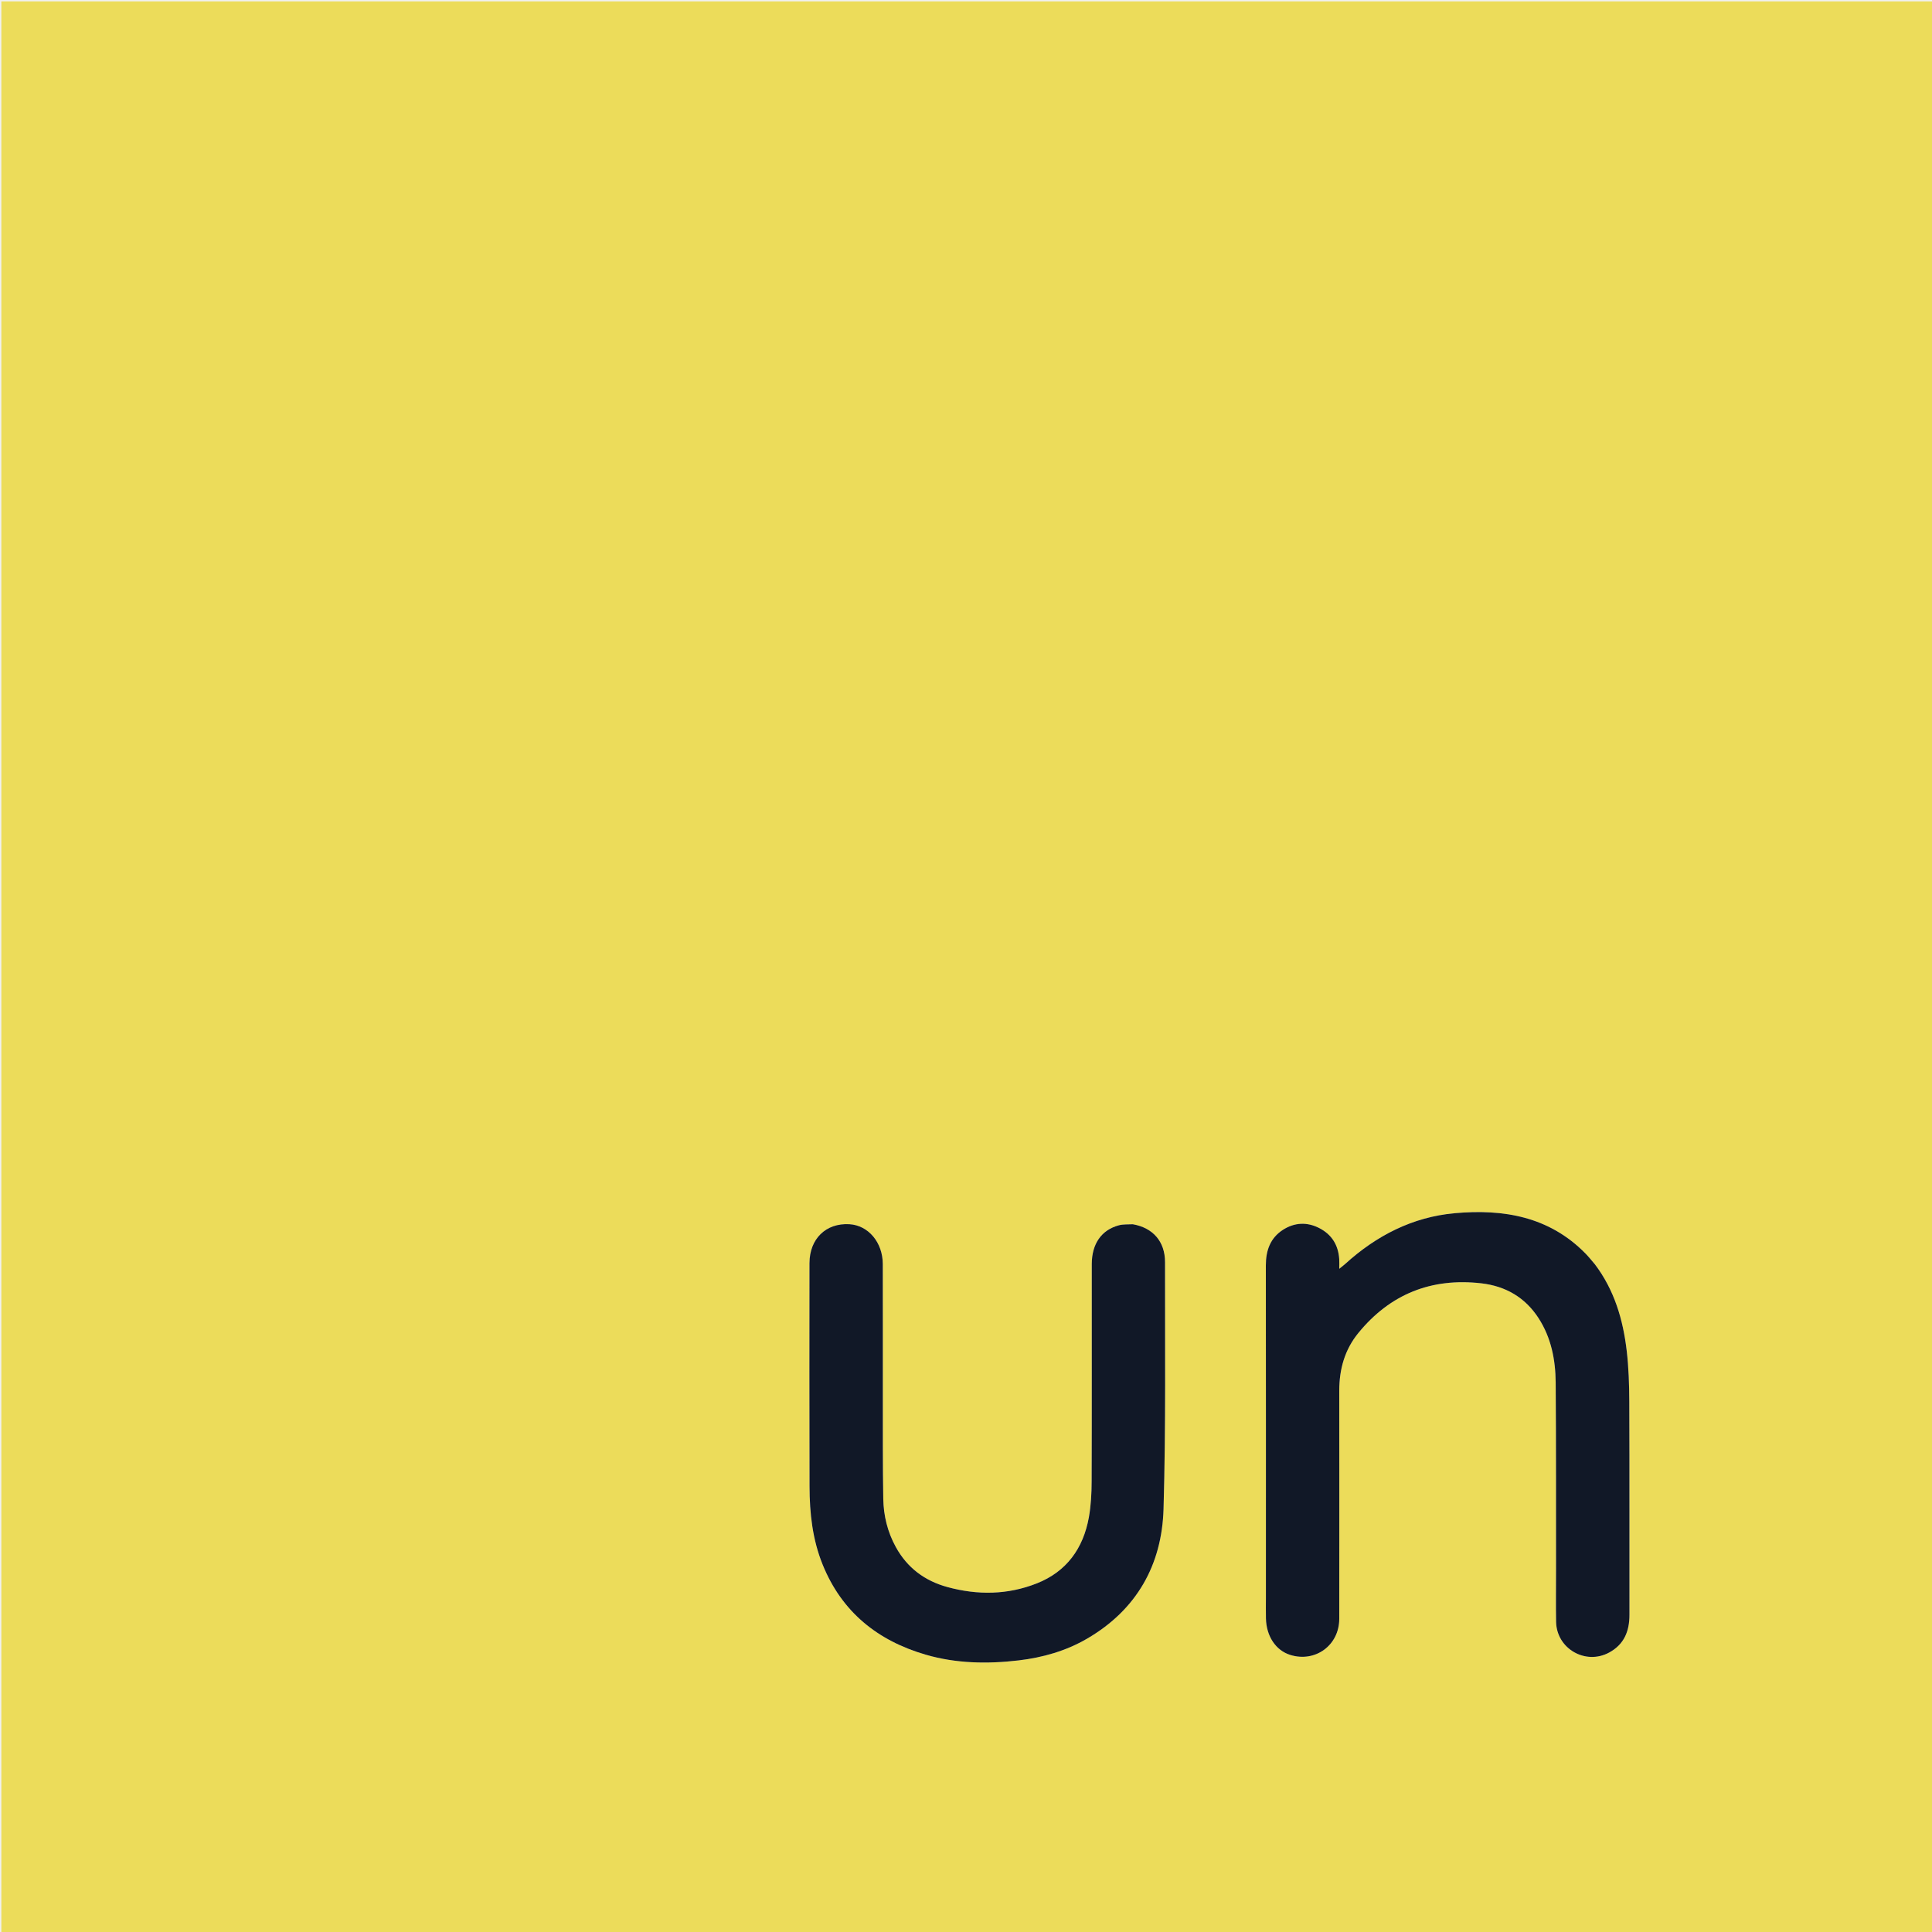
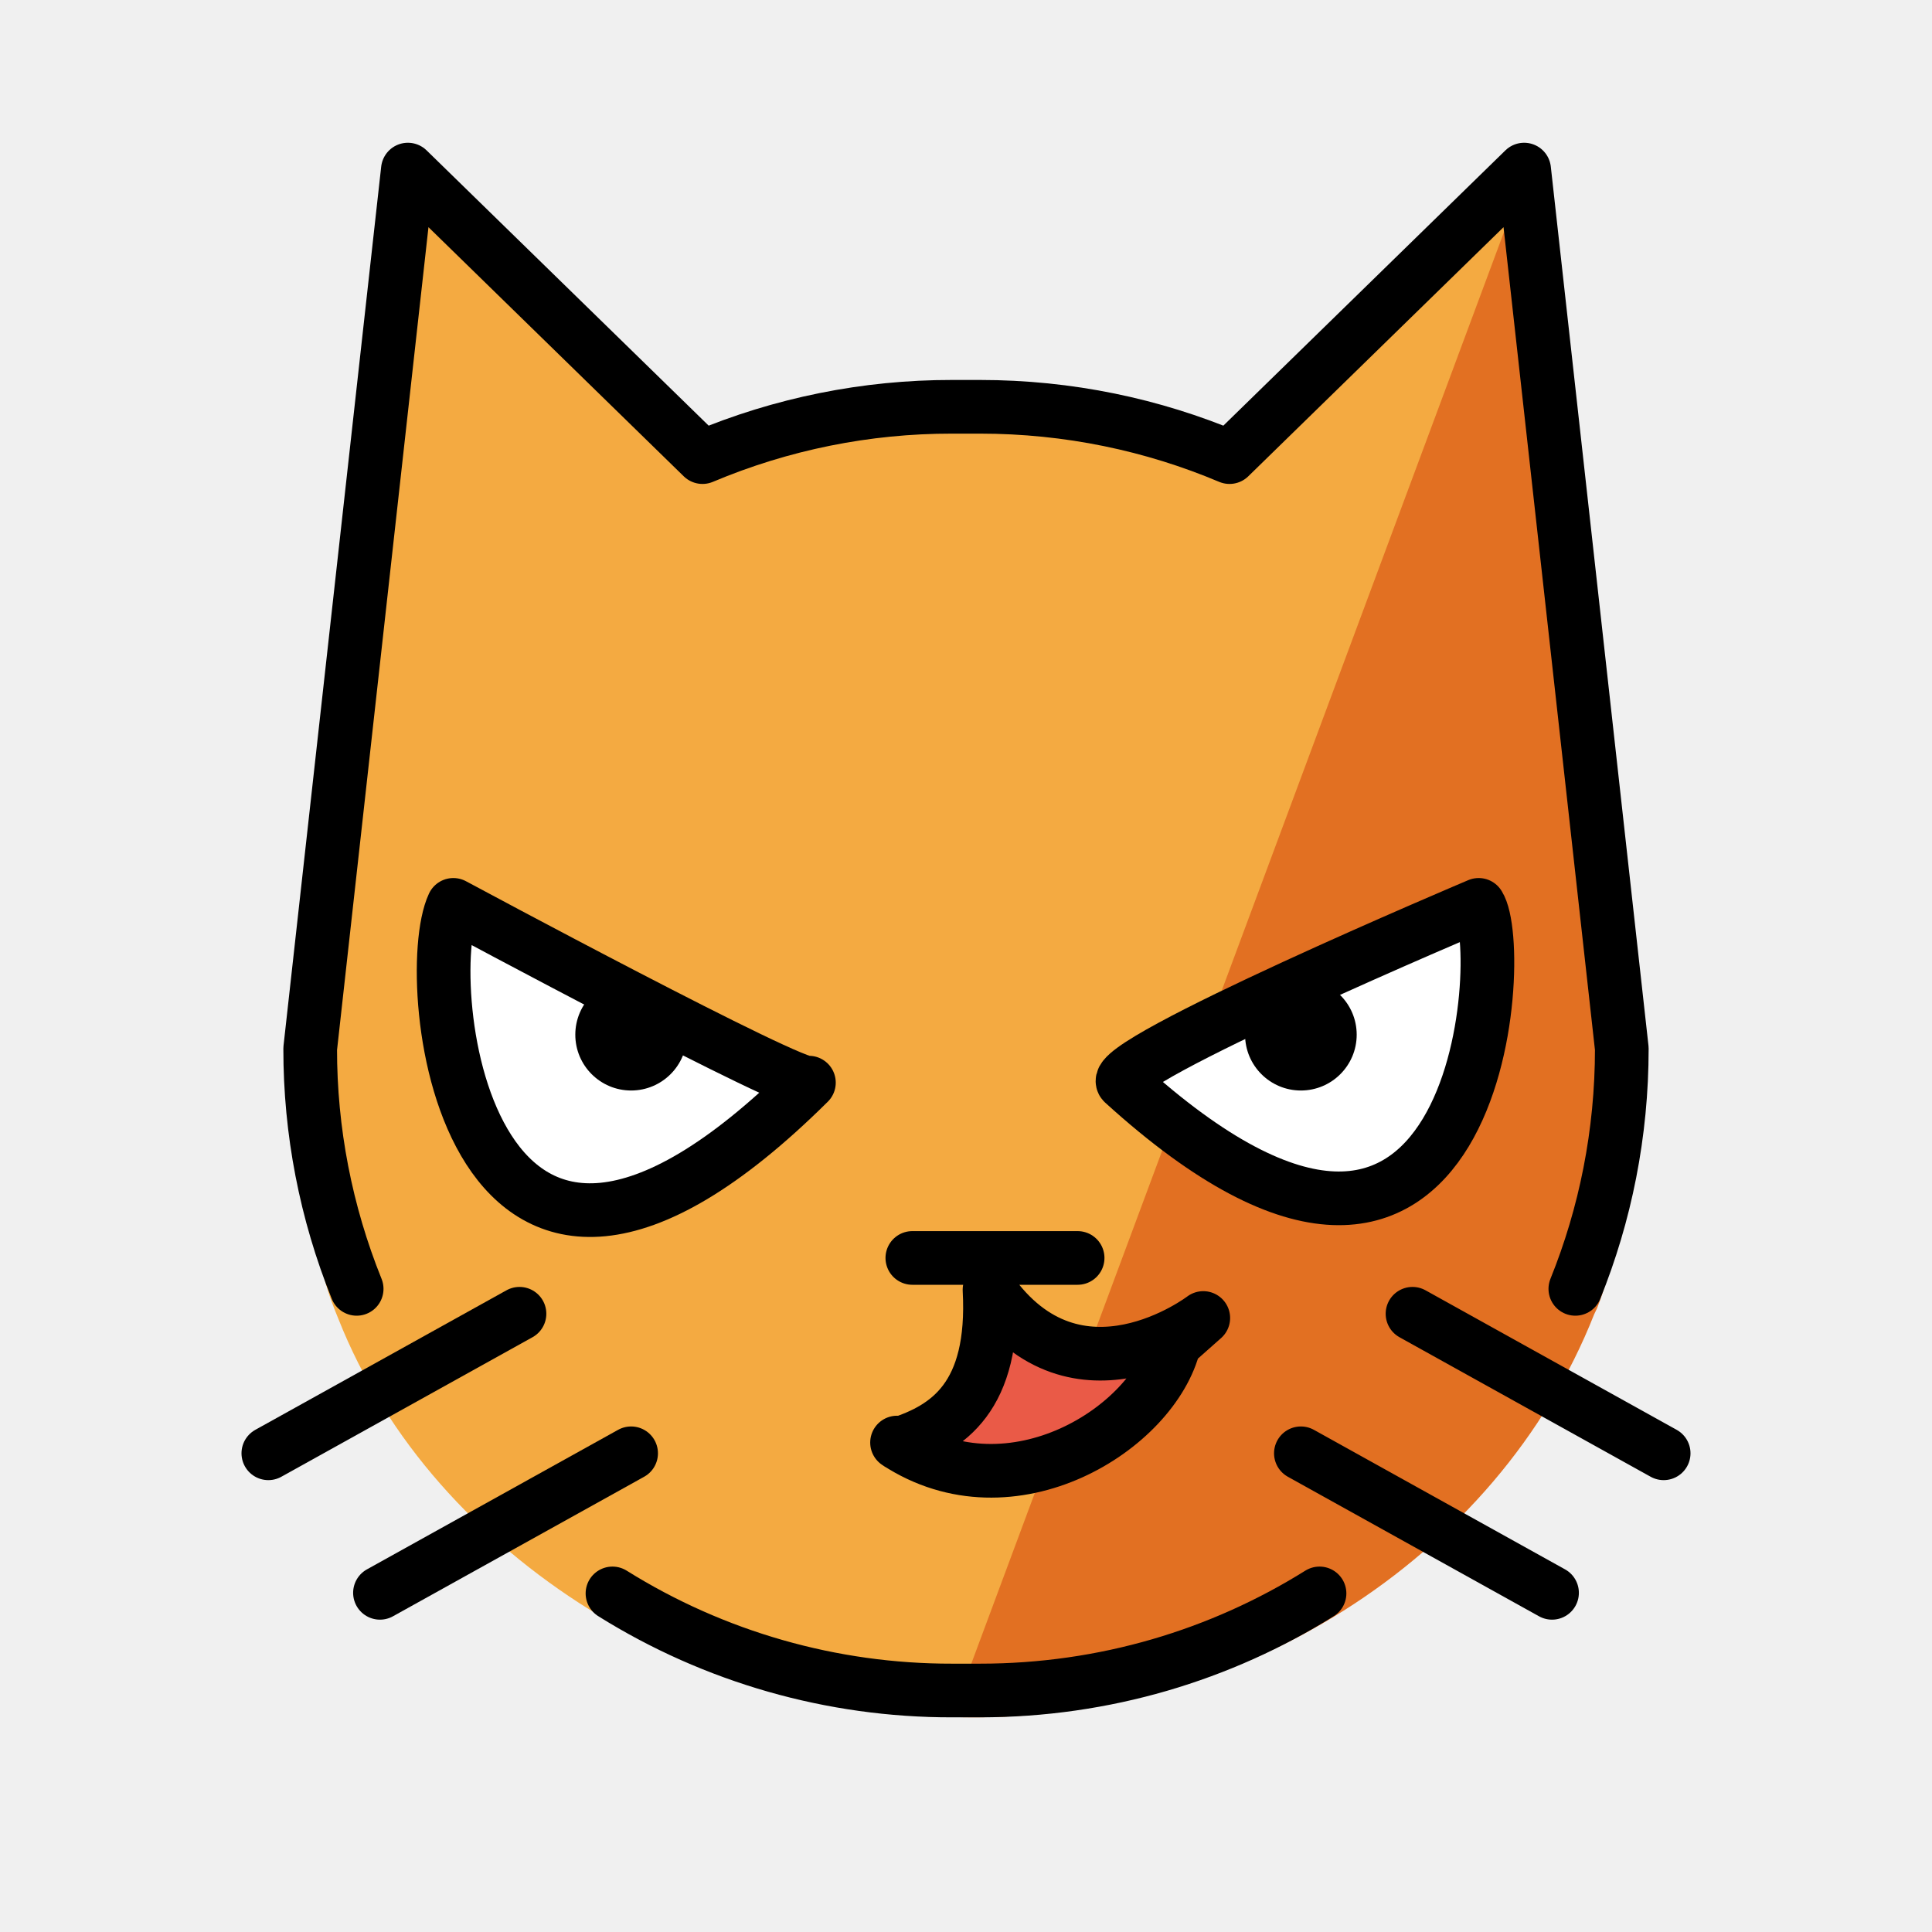
- <svg xmlns="http://www.w3.org/2000/svg" width="60" height="60" viewBox="0 0 60 60" fill="none">
-   <g clip-path="url(#clip0_206_4645)">
-     <mask id="mask0_206_4645" style="mask-type:luminance" maskUnits="userSpaceOnUse" x="0" y="0" width="60" height="60">
-       <path d="M60 0H0V60H60V0Z" fill="white" />
-     </mask>
-     <g mask="url(#mask0_206_4645)">
-       <path d="M59.839 60.042C39.894 60.042 19.97 60.042 0.046 60.042C0.045 60.036 0.042 60.031 0.042 60.026C0.042 40.033 0.042 20.04 0.042 0.044C20.04 0.044 40.038 0.044 60.039 0.044C60.039 20.039 60.039 40.037 60.039 60.042C59.981 60.042 59.921 60.042 59.839 60.042ZM49.523 39.252C49.427 39.143 49.336 39.028 49.235 38.925C48.108 37.779 46.69 37.541 45.179 37.677C43.869 37.795 42.747 38.372 41.777 39.252C41.725 39.299 41.667 39.342 41.592 39.403C41.592 39.28 41.597 39.191 41.591 39.102C41.563 38.667 41.358 38.337 40.971 38.139C40.592 37.944 40.204 37.963 39.846 38.191C39.448 38.446 39.312 38.837 39.313 39.296C39.315 42.737 39.314 46.178 39.314 49.62C39.314 49.834 39.31 50.049 39.315 50.264C39.328 50.816 39.621 51.254 40.066 51.394C40.846 51.639 41.591 51.098 41.592 50.275C41.595 47.914 41.594 45.553 41.592 43.192C41.591 42.527 41.76 41.917 42.184 41.398C43.172 40.189 44.452 39.678 46 39.854C46.754 39.94 47.363 40.29 47.781 40.936C48.173 41.542 48.307 42.227 48.313 42.932C48.328 44.877 48.322 46.823 48.324 48.769C48.325 49.302 48.316 49.835 48.326 50.368C48.342 51.202 49.238 51.718 49.972 51.322C50.439 51.07 50.605 50.658 50.604 50.149C50.601 47.94 50.608 45.732 50.599 43.523C50.597 42.998 50.58 42.471 50.519 41.95C50.406 40.985 50.138 40.068 49.523 39.252ZM35.16 38.019C35.023 38.029 34.88 38.017 34.75 38.052C34.206 38.196 33.907 38.628 33.906 39.256C33.905 41.506 33.91 43.757 33.902 46.007C33.901 46.379 33.881 46.757 33.816 47.122C33.642 48.086 33.125 48.808 32.198 49.174C31.294 49.531 30.364 49.543 29.428 49.289C28.718 49.096 28.174 48.689 27.819 48.042C27.564 47.578 27.44 47.073 27.431 46.55C27.412 45.49 27.419 44.431 27.417 43.371C27.416 42.001 27.419 40.629 27.416 39.258C27.415 38.583 26.966 38.053 26.379 38.019C25.652 37.976 25.14 38.471 25.139 39.229C25.137 41.541 25.134 43.854 25.141 46.167C25.143 46.994 25.232 47.809 25.547 48.588C26.144 50.064 27.259 50.956 28.754 51.389C29.695 51.662 30.664 51.679 31.635 51.565C32.386 51.476 33.103 51.272 33.757 50.892C35.3 49.995 36.085 48.6 36.135 46.859C36.208 44.306 36.178 41.75 36.181 39.195C36.181 38.554 35.804 38.129 35.16 38.019Z" fill="#ECDC5A" />
-       <path d="M49.531 39.264C50.138 40.068 50.406 40.985 50.519 41.95C50.58 42.471 50.597 42.998 50.599 43.523C50.608 45.732 50.601 47.94 50.604 50.149C50.605 50.658 50.439 51.07 49.972 51.322C49.238 51.718 48.342 51.202 48.326 50.368C48.316 49.835 48.325 49.302 48.324 48.768C48.322 46.823 48.328 44.877 48.313 42.932C48.307 42.227 48.173 41.542 47.781 40.936C47.363 40.29 46.754 39.94 46 39.854C44.452 39.678 43.172 40.188 42.184 41.398C41.76 41.917 41.591 42.527 41.592 43.192C41.594 45.553 41.595 47.914 41.592 50.275C41.591 51.098 40.846 51.639 40.066 51.394C39.621 51.254 39.328 50.816 39.315 50.264C39.31 50.049 39.314 49.834 39.314 49.62C39.314 46.178 39.316 42.737 39.312 39.296C39.312 38.837 39.448 38.446 39.846 38.191C40.204 37.963 40.592 37.944 40.971 38.139C41.358 38.337 41.563 38.667 41.591 39.102C41.597 39.191 41.592 39.28 41.592 39.403C41.667 39.342 41.725 39.299 41.777 39.252C42.747 38.372 43.869 37.795 45.179 37.677C46.69 37.541 48.108 37.779 49.235 38.925C49.336 39.028 49.427 39.143 49.531 39.264Z" fill="#111827" />
-       <path d="M35.178 38.02C35.804 38.129 36.181 38.554 36.181 39.195C36.178 41.75 36.208 44.306 36.135 46.859C36.085 48.6 35.3 49.995 33.757 50.892C33.103 51.272 32.386 51.476 31.635 51.565C30.664 51.679 29.695 51.662 28.754 51.389C27.259 50.956 26.144 50.064 25.547 48.588C25.232 47.809 25.143 46.994 25.141 46.167C25.134 43.854 25.137 41.541 25.139 39.229C25.14 38.471 25.652 37.976 26.379 38.019C26.966 38.053 27.415 38.583 27.416 39.258C27.419 40.629 27.416 42.001 27.417 43.371C27.419 44.431 27.412 45.49 27.431 46.55C27.44 47.073 27.564 47.578 27.819 48.042C28.174 48.689 28.718 49.096 29.428 49.289C30.364 49.543 31.294 49.531 32.198 49.174C33.125 48.808 33.642 48.086 33.816 47.122C33.881 46.757 33.901 46.379 33.902 46.007C33.91 43.757 33.905 41.506 33.906 39.256C33.907 38.628 34.206 38.196 34.75 38.052C34.88 38.017 35.023 38.029 35.178 38.02Z" fill="#111827" />
-     </g>
-   </g>
-   <defs>
-     <clipPath id="clip0_206_4645">
-       <rect width="60" height="60" fill="white" />
-     </clipPath>
-   </defs>
+ <svg xmlns="http://www.w3.org/2000/svg" width="72" height="72" viewBox="0 0 72 72">
+   <path fill="#F4AA41" d="M58.666 48.945c-3.598 9.117-12.632 15.042-23.208 15.042c-9.117 0-19.256-5.735-22.853-14.851l-.127-.313c-1.141-2.86-.957-6.36-.957-9.633l3.667-32.37L25.416 16.9a24.164 24.164 0 0 1 9.51-1.94h1.064c3.373 0 6.588.691 9.51 1.94L56.728 5.82l3.723 33.875a24.9 24.9 0 0 1-1.77 9.257" />
+   <path fill="#E27022" d="M35.458 63.987c10.61.342 20.354-5.89 23.952-15.008l.11-.23c1.142-2.86.959-6.897.959-10.17l-3.75-31.76" />
+   <path fill="#EA5A47" d="M33.43 53.78c4.276 2.801 9.57-.534 10.33-3.683l1.083-.96s-4.713 3.604-7.967-1.05c.215 4.007-1.562 5.151-3.376 5.74" />
+   <path fill="#FFF" d="M55.106 33.74S41.2 39.62 41.854 40.367c13.306 12.103 14.35-4.94 13.252-6.625m-38.212-.002s12.866 6.92 13.252 6.626c-12.845 12.737-14.549-3.86-13.252-6.625" />
+   <path fill="none" stroke="#000" stroke-linecap="round" stroke-linejoin="round" stroke-miterlimit="10" stroke-width="2" d="M34 46.88h6.16m-6.73 6.88c4.276 2.802 9.57-.533 10.33-3.682l1.083-.96s-4.713 3.604-7.967-1.05c.215 4.007-1.562 5.151-3.376 5.74m21.606-20.086S41.2 39.6 41.854 40.347c13.306 12.103 14.35-4.94 13.252-6.625M62 54.16l-9.36-5.2m5.2 10.4l-9.36-5.2" />
+   <path fill="none" stroke="#000" stroke-linecap="round" stroke-linejoin="round" stroke-miterlimit="10" stroke-width="2" d="M13.292 48.032a23.845 23.845 0 0 1-1.732-8.952L15.2 6.32l10.98 10.715a23.858 23.858 0 0 1 9.3-1.875h1.04c3.299 0 6.441.668 9.301 1.875L56.8 6.32l3.64 32.76c0 3.165-.614 6.186-1.732 8.952m-35.883 11.35A23.806 23.806 0 0 0 35.48 63h1.04c4.646 0 8.984-1.324 12.655-3.618" />
+   <path fill="none" stroke="#000" stroke-linecap="round" stroke-linejoin="round" stroke-miterlimit="10" stroke-width="2" d="M16.894 33.722s12.866 6.918 13.252 6.625c-12.845 12.737-14.549-3.86-13.252-6.625M10 54.16l9.36-5.2m-5.2 10.4l9.36-5.2" />
+   <circle cx="23.52" cy="38.56" r="2.08" />
+   <circle cx="48.48" cy="38.56" r="2.08" />
</svg>
